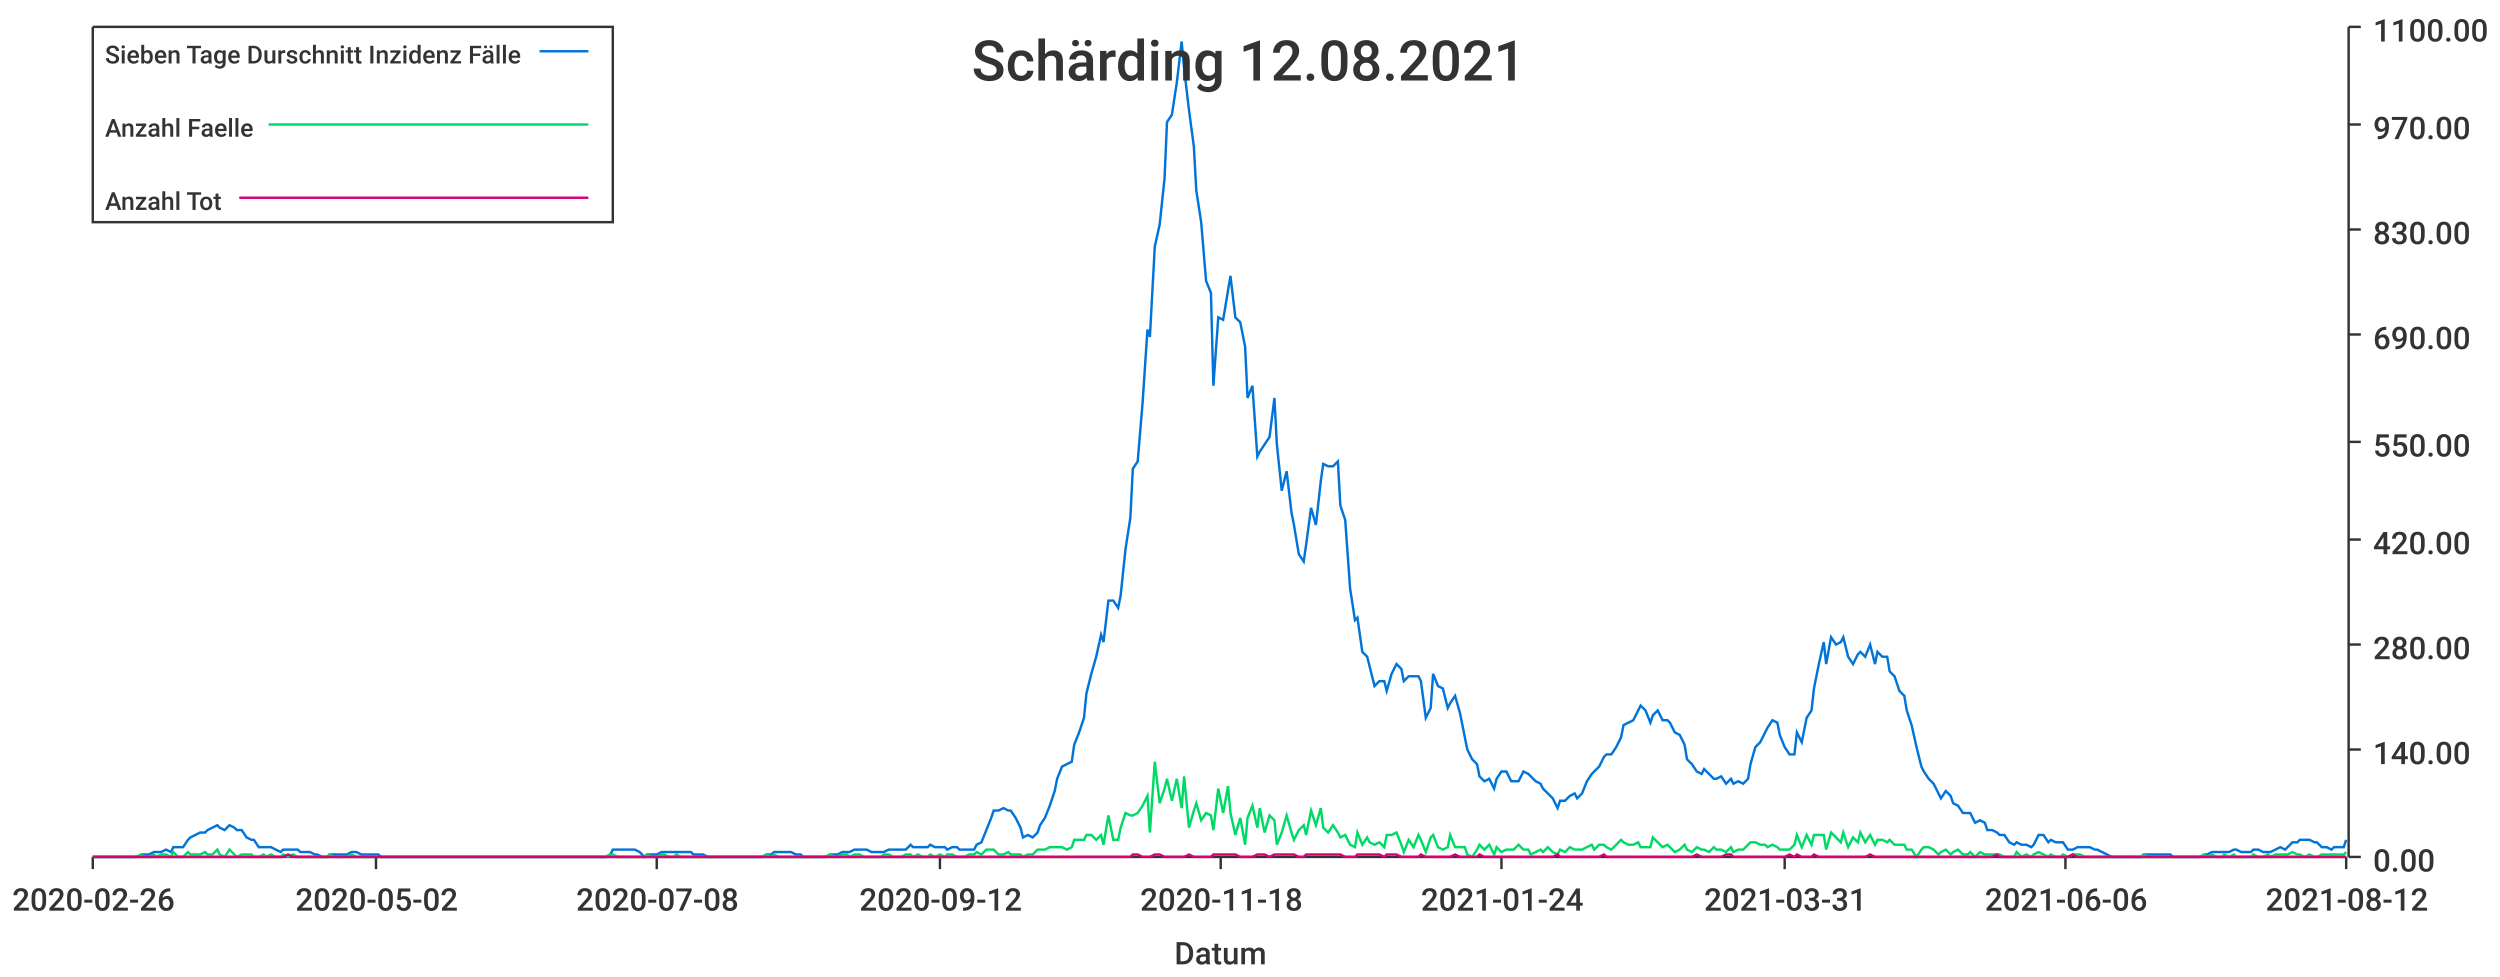
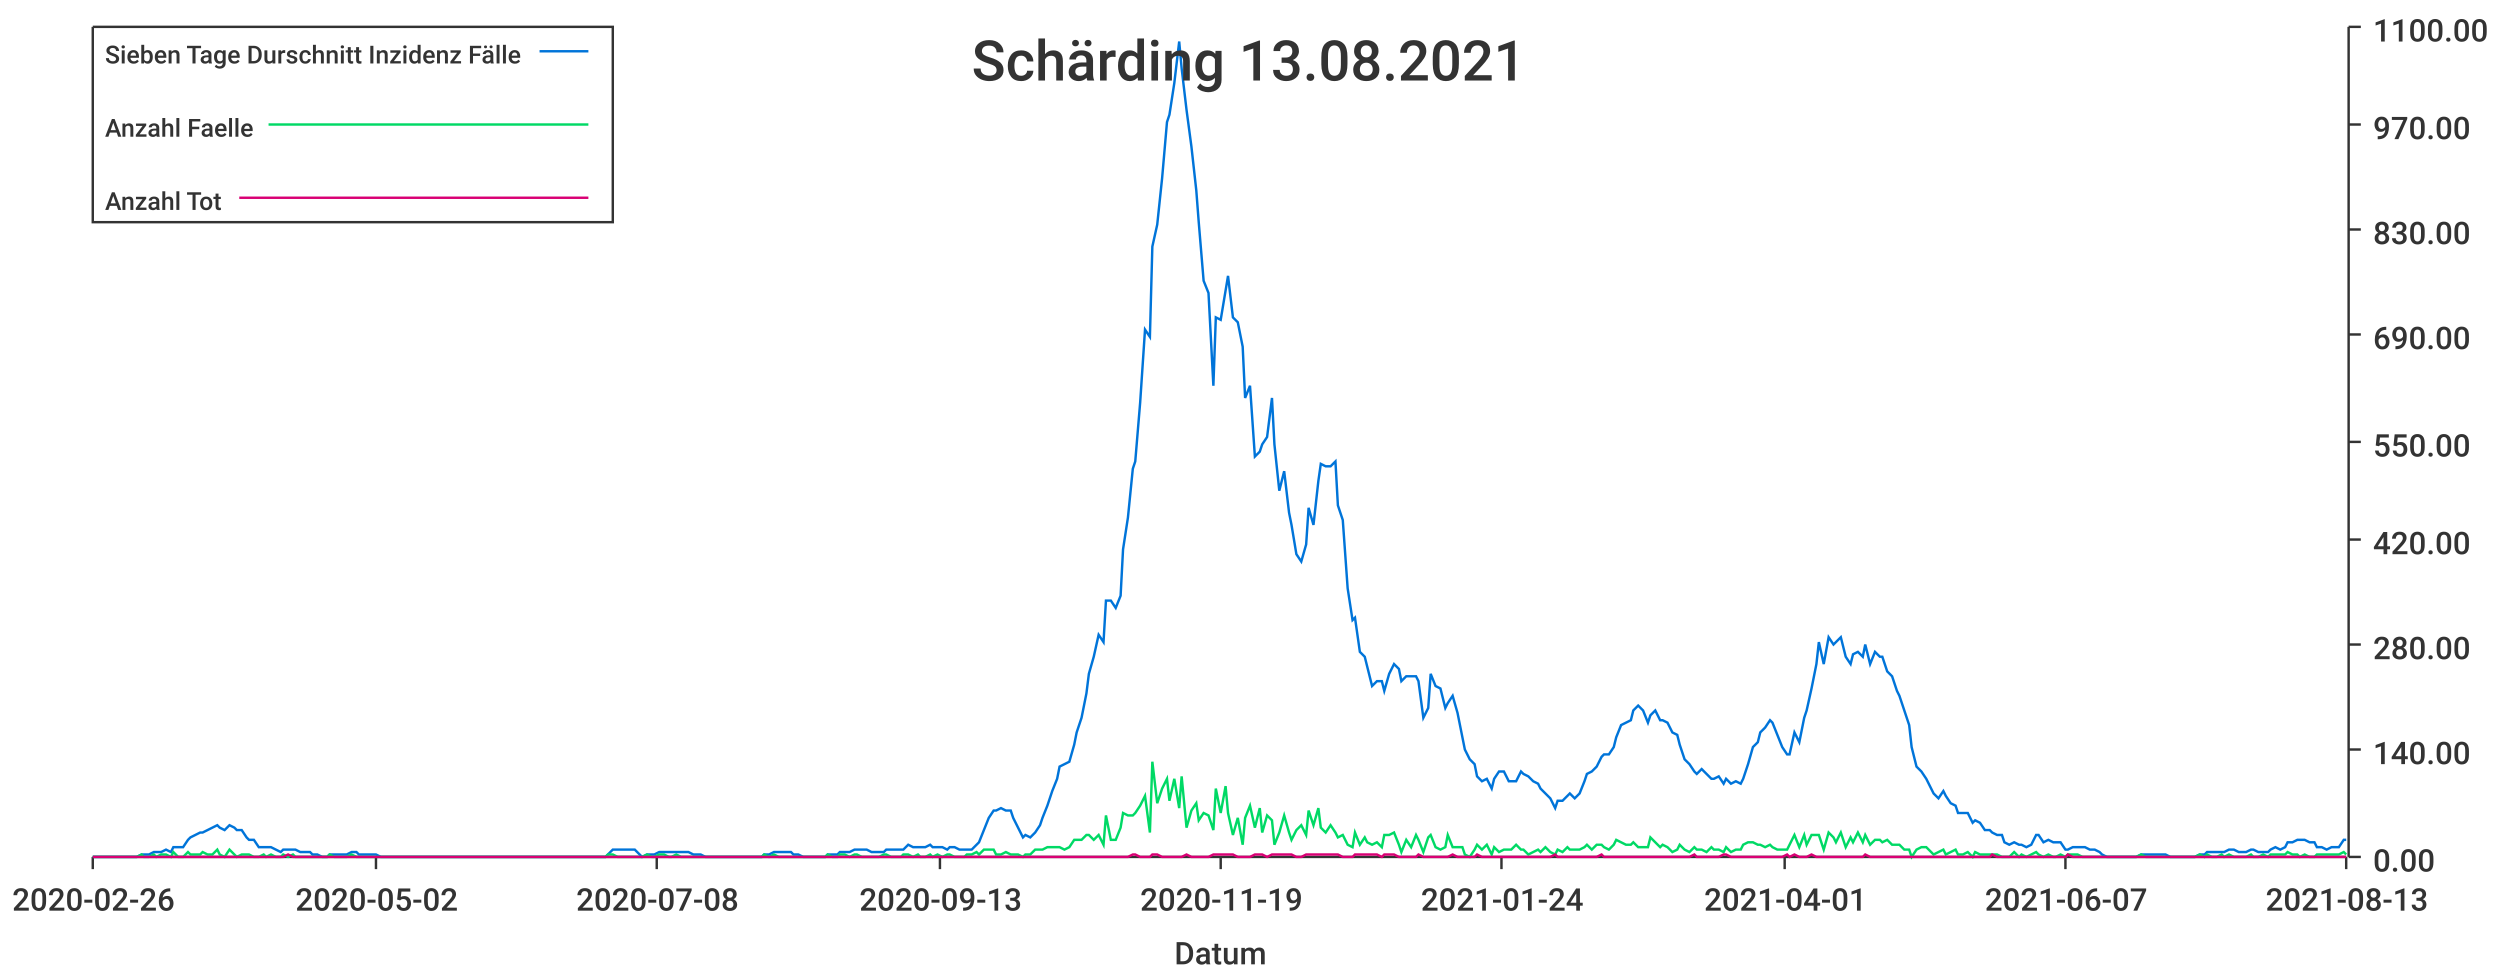
<svg xmlns="http://www.w3.org/2000/svg" width="1024" height="400">\n<path d="M 0 0 L 1024 0 L 1024 400 L 0 400 L 0 0" style="stroke-width:0;stroke:rgba(255,255,255,1.0);fill:rgba(255,255,255,1.0)" />
  <path d="M 38 11 L 961 11 L 961 351 L 38 351 L 38 11" style="stroke-width:0;stroke:rgba(255,255,255,1.0);fill:rgba(255,255,255,1.0)" />
  <path d="M 38 351 L 961 351" style="stroke-width:1;stroke:rgba(51,51,51,1.0);fill:none" />
  <path d="M 38 351 L 38 356" style="stroke-width:1;stroke:rgba(51,51,51,1.0);fill:none" />
  <text x="5" y="373" style="stroke-width:0;stroke:none;fill:rgba(51,51,51,1.0);font-size:12.8px;font-family:'Roboto Medium',sans-serif">2020-02-26</text>
  <path d="M 154 351 L 154 356" style="stroke-width:1;stroke:rgba(51,51,51,1.0);fill:none" />
  <text x="121" y="373" style="stroke-width:0;stroke:none;fill:rgba(51,51,51,1.0);font-size:12.8px;font-family:'Roboto Medium',sans-serif">2020-05-02</text>
  <path d="M 269 351 L 269 356" style="stroke-width:1;stroke:rgba(51,51,51,1.0);fill:none" />
  <text x="236" y="373" style="stroke-width:0;stroke:none;fill:rgba(51,51,51,1.0);font-size:12.8px;font-family:'Roboto Medium',sans-serif">2020-07-08</text>
  <path d="M 385 351 L 385 356" style="stroke-width:1;stroke:rgba(51,51,51,1.0);fill:none" />
-   <text x="352" y="373" style="stroke-width:0;stroke:none;fill:rgba(51,51,51,1.0);font-size:12.8px;font-family:'Roboto Medium',sans-serif">2020-09-12</text>
+   <text x="352" y="373" style="stroke-width:0;stroke:none;fill:rgba(51,51,51,1.0);font-size:12.8px;font-family:'Roboto Medium',sans-serif">2020-09-13</text>
  <path d="M 500 351 L 500 356" style="stroke-width:1;stroke:rgba(51,51,51,1.0);fill:none" />
-   <text x="467" y="373" style="stroke-width:0;stroke:none;fill:rgba(51,51,51,1.0);font-size:12.8px;font-family:'Roboto Medium',sans-serif">2020-11-18</text>
+   <text x="467" y="373" style="stroke-width:0;stroke:none;fill:rgba(51,51,51,1.0);font-size:12.8px;font-family:'Roboto Medium',sans-serif">2020-11-19</text>
  <path d="M 615 351 L 615 356" style="stroke-width:1;stroke:rgba(51,51,51,1.0);fill:none" />
  <text x="582" y="373" style="stroke-width:0;stroke:none;fill:rgba(51,51,51,1.0);font-size:12.8px;font-family:'Roboto Medium',sans-serif">2021-01-24</text>
  <path d="M 731 351 L 731 356" style="stroke-width:1;stroke:rgba(51,51,51,1.0);fill:none" />
-   <text x="698" y="373" style="stroke-width:0;stroke:none;fill:rgba(51,51,51,1.0);font-size:12.8px;font-family:'Roboto Medium',sans-serif">2021-03-31</text>
+   <text x="698" y="373" style="stroke-width:0;stroke:none;fill:rgba(51,51,51,1.0);font-size:12.8px;font-family:'Roboto Medium',sans-serif">2021-04-01</text>
  <path d="M 846 351 L 846 356" style="stroke-width:1;stroke:rgba(51,51,51,1.0);fill:none" />
-   <text x="813" y="373" style="stroke-width:0;stroke:none;fill:rgba(51,51,51,1.0);font-size:12.8px;font-family:'Roboto Medium',sans-serif">2021-06-06</text>
+   <text x="813" y="373" style="stroke-width:0;stroke:none;fill:rgba(51,51,51,1.0);font-size:12.8px;font-family:'Roboto Medium',sans-serif">2021-06-07</text>
  <path d="M 961 351 L 961 356" style="stroke-width:1;stroke:rgba(51,51,51,1.0);fill:none" />
-   <text x="928" y="373" style="stroke-width:0;stroke:none;fill:rgba(51,51,51,1.0);font-size:12.8px;font-family:'Roboto Medium',sans-serif">2021-08-12</text>
+   <text x="928" y="373" style="stroke-width:0;stroke:none;fill:rgba(51,51,51,1.0);font-size:12.8px;font-family:'Roboto Medium',sans-serif">2021-08-13</text>
  <text x="481" y="395" style="stroke-width:0;stroke:none;fill:rgba(51,51,51,1.0);font-size:12.8px;font-family:'Roboto Medium',sans-serif">Datum</text>
  <path d="M 962 351 L 962 11" style="stroke-width:1;stroke:rgba(51,51,51,1.0);fill:none" />
  <path d="M 962 351 L 967 351" style="stroke-width:1;stroke:rgba(51,51,51,1.0);fill:none" />
  <text x="972" y="357" style="stroke-width:0;stroke:none;fill:rgba(51,51,51,1.0);font-size:12.8px;font-family:'Roboto Medium',sans-serif">0.00</text>
  <path d="M 962 307 L 967 307" style="stroke-width:1;stroke:rgba(51,51,51,1.0);fill:none" />
  <text x="972" y="313" style="stroke-width:0;stroke:none;fill:rgba(51,51,51,1.0);font-size:12.8px;font-family:'Roboto Medium',sans-serif">140.00</text>
  <path d="M 962 264 L 967 264" style="stroke-width:1;stroke:rgba(51,51,51,1.0);fill:none" />
  <text x="972" y="270" style="stroke-width:0;stroke:none;fill:rgba(51,51,51,1.0);font-size:12.8px;font-family:'Roboto Medium',sans-serif">280.00</text>
  <path d="M 962 221 L 967 221" style="stroke-width:1;stroke:rgba(51,51,51,1.0);fill:none" />
  <text x="972" y="227" style="stroke-width:0;stroke:none;fill:rgba(51,51,51,1.0);font-size:12.8px;font-family:'Roboto Medium',sans-serif">420.00</text>
  <path d="M 962 181 L 967 181" style="stroke-width:1;stroke:rgba(51,51,51,1.0);fill:none" />
  <text x="972" y="187" style="stroke-width:0;stroke:none;fill:rgba(51,51,51,1.0);font-size:12.8px;font-family:'Roboto Medium',sans-serif">550.00</text>
  <path d="M 962 137 L 967 137" style="stroke-width:1;stroke:rgba(51,51,51,1.0);fill:none" />
  <text x="972" y="143" style="stroke-width:0;stroke:none;fill:rgba(51,51,51,1.0);font-size:12.8px;font-family:'Roboto Medium',sans-serif">690.00</text>
  <path d="M 962 94 L 967 94" style="stroke-width:1;stroke:rgba(51,51,51,1.0);fill:none" />
  <text x="972" y="100" style="stroke-width:0;stroke:none;fill:rgba(51,51,51,1.0);font-size:12.8px;font-family:'Roboto Medium',sans-serif">830.00</text>
  <path d="M 962 51 L 967 51" style="stroke-width:1;stroke:rgba(51,51,51,1.0);fill:none" />
  <text x="972" y="57" style="stroke-width:0;stroke:none;fill:rgba(51,51,51,1.0);font-size:12.8px;font-family:'Roboto Medium',sans-serif">970.00</text>
  <path d="M 962 11 L 967 11" style="stroke-width:1;stroke:rgba(51,51,51,1.0);fill:none" />
  <text x="972" y="17" style="stroke-width:0;stroke:none;fill:rgba(51,51,51,1.0);font-size:12.8px;font-family:'Roboto Medium',sans-serif">1100.00</text>
-   <path d="M 38 351 L 40 351 L 42 351 L 44 351 L 45 351 L 47 351 L 49 351 L 51 351 L 52 351 L 54 351 L 56 351 L 58 350 L 59 350 L 61 350 L 63 349 L 64 349 L 66 349 L 68 348 L 70 349 L 71 347 L 73 347 L 75 347 L 77 344 L 78 343 L 80 342 L 82 341 L 84 341 L 85 340 L 87 339 L 89 338 L 90 339 L 92 340 L 94 338 L 96 339 L 97 340 L 99 340 L 101 343 L 103 344 L 104 344 L 106 347 L 108 347 L 109 347 L 111 347 L 113 348 L 115 349 L 116 348 L 118 348 L 120 348 L 122 348 L 123 349 L 125 349 L 127 349 L 129 350 L 130 350 L 132 351 L 134 351 L 135 350 L 137 350 L 139 350 L 141 350 L 142 350 L 144 349 L 146 349 L 148 350 L 149 350 L 151 350 L 153 350 L 155 350 L 156 351 L 158 351 L 160 351 L 161 351 L 163 351 L 165 351 L 167 351 L 168 351 L 170 351 L 172 351 L 174 351 L 175 351 L 177 351 L 179 351 L 180 351 L 182 351 L 184 351 L 186 351 L 187 351 L 189 351 L 191 351 L 193 351 L 194 351 L 196 351 L 198 351 L 200 351 L 201 351 L 203 351 L 205 351 L 206 351 L 208 351 L 210 351 L 212 351 L 213 351 L 215 351 L 217 351 L 219 351 L 220 351 L 222 351 L 224 351 L 226 351 L 227 351 L 229 351 L 231 351 L 232 351 L 234 351 L 236 351 L 238 351 L 239 351 L 241 351 L 243 351 L 245 351 L 246 351 L 248 351 L 250 350 L 251 348 L 253 348 L 255 348 L 257 348 L 258 348 L 260 348 L 262 349 L 264 351 L 265 350 L 267 350 L 269 350 L 271 349 L 272 349 L 274 349 L 276 349 L 277 349 L 279 349 L 281 349 L 283 349 L 284 350 L 286 350 L 288 350 L 290 351 L 291 351 L 293 351 L 295 351 L 297 351 L 298 351 L 300 351 L 302 351 L 303 351 L 305 351 L 307 351 L 309 351 L 310 351 L 312 351 L 314 350 L 316 350 L 317 349 L 319 349 L 321 349 L 322 349 L 324 349 L 326 350 L 328 350 L 329 351 L 331 351 L 333 351 L 335 351 L 336 351 L 338 351 L 340 350 L 342 350 L 343 350 L 345 349 L 347 349 L 348 349 L 350 348 L 352 348 L 354 348 L 355 348 L 357 349 L 359 349 L 361 349 L 362 349 L 364 348 L 366 348 L 368 348 L 369 348 L 371 348 L 373 346 L 374 347 L 376 347 L 378 347 L 380 347 L 381 346 L 383 347 L 385 347 L 387 347 L 388 348 L 390 347 L 392 347 L 393 348 L 395 348 L 397 348 L 399 348 L 400 346 L 402 345 L 404 340 L 406 335 L 407 332 L 409 332 L 411 331 L 413 332 L 414 332 L 416 335 L 418 339 L 419 343 L 421 342 L 423 343 L 425 341 L 426 338 L 428 335 L 430 330 L 432 324 L 433 319 L 435 314 L 437 313 L 439 312 L 440 305 L 442 300 L 444 294 L 445 284 L 447 276 L 449 269 L 451 260 L 452 263 L 454 246 L 456 246 L 458 249 L 459 244 L 461 225 L 463 212 L 464 192 L 466 189 L 468 165 L 470 135 L 471 138 L 473 101 L 475 92 L 477 73 L 478 50 L 480 47 L 482 34 L 484 17 L 485 28 L 487 45 L 489 60 L 490 78 L 492 91 L 494 115 L 496 120 L 497 158 L 499 130 L 501 131 L 503 119 L 504 113 L 506 130 L 508 132 L 510 142 L 511 163 L 513 158 L 515 187 L 516 185 L 518 182 L 520 179 L 522 163 L 523 182 L 525 201 L 527 193 L 529 210 L 530 215 L 532 227 L 534 230 L 535 223 L 537 208 L 539 215 L 541 197 L 542 190 L 544 191 L 546 191 L 548 189 L 549 207 L 551 213 L 553 241 L 555 254 L 556 253 L 558 267 L 560 269 L 561 273 L 563 281 L 565 279 L 567 279 L 568 283 L 570 276 L 572 272 L 574 274 L 575 279 L 577 277 L 579 277 L 581 277 L 582 279 L 584 294 L 586 290 L 587 276 L 589 281 L 591 282 L 593 290 L 594 288 L 596 285 L 598 292 L 600 302 L 601 307 L 603 311 L 605 313 L 606 318 L 608 320 L 610 319 L 612 323 L 613 319 L 615 316 L 617 316 L 619 320 L 620 320 L 622 320 L 624 316 L 626 317 L 627 318 L 629 320 L 631 321 L 632 323 L 634 325 L 636 327 L 638 331 L 639 328 L 641 328 L 643 326 L 645 325 L 646 327 L 648 325 L 650 320 L 652 317 L 653 316 L 655 314 L 657 310 L 658 309 L 660 309 L 662 306 L 664 302 L 665 297 L 667 296 L 669 295 L 671 291 L 672 289 L 674 291 L 676 296 L 677 293 L 679 291 L 681 295 L 683 295 L 684 296 L 686 300 L 688 301 L 690 305 L 691 311 L 693 313 L 695 316 L 697 317 L 698 315 L 700 317 L 702 319 L 703 319 L 705 318 L 707 321 L 709 319 L 710 321 L 712 320 L 714 321 L 716 319 L 717 313 L 719 306 L 721 304 L 723 300 L 724 298 L 726 295 L 728 296 L 729 301 L 731 306 L 733 309 L 735 309 L 736 300 L 738 304 L 740 294 L 742 291 L 743 282 L 745 272 L 747 263 L 748 272 L 750 261 L 752 264 L 754 263 L 755 261 L 757 269 L 759 272 L 761 268 L 762 267 L 764 269 L 766 264 L 768 272 L 769 267 L 771 269 L 773 269 L 774 275 L 776 277 L 778 283 L 780 285 L 781 291 L 783 297 L 785 306 L 787 314 L 788 316 L 790 319 L 792 321 L 794 325 L 795 327 L 797 324 L 799 326 L 800 329 L 802 330 L 804 333 L 806 333 L 807 333 L 809 337 L 811 336 L 813 337 L 814 340 L 816 340 L 818 341 L 819 342 L 821 342 L 823 345 L 825 346 L 826 345 L 828 346 L 830 346 L 832 347 L 833 346 L 835 342 L 837 342 L 839 345 L 840 344 L 842 345 L 844 345 L 845 345 L 847 348 L 849 348 L 851 347 L 852 347 L 854 347 L 856 347 L 858 348 L 859 348 L 861 349 L 863 350 L 865 351 L 866 351 L 868 351 L 870 351 L 871 351 L 873 351 L 875 351 L 877 351 L 878 350 L 880 350 L 882 350 L 884 350 L 885 350 L 887 350 L 889 350 L 890 351 L 892 351 L 894 351 L 896 351 L 897 351 L 899 351 L 901 351 L 903 350 L 904 350 L 906 349 L 908 349 L 910 349 L 911 349 L 913 349 L 915 348 L 916 348 L 918 349 L 920 349 L 922 349 L 923 348 L 925 348 L 927 349 L 929 349 L 930 349 L 932 348 L 934 347 L 936 348 L 937 347 L 939 345 L 941 345 L 942 344 L 944 344 L 946 344 L 948 345 L 949 345 L 951 347 L 953 347 L 955 348 L 956 347 L 958 347 L 960 347 L 961 344" style="stroke-width:1;stroke:rgba(0,116,217,1.0);fill:none" />
-   <path d="M 38 351 L 40 351 L 42 351 L 44 351 L 45 351 L 47 351 L 49 351 L 51 351 L 52 351 L 54 351 L 56 351 L 58 350 L 59 351 L 61 351 L 63 350 L 64 351 L 66 350 L 68 350 L 70 351 L 71 349 L 73 351 L 75 351 L 77 349 L 78 350 L 80 350 L 82 350 L 84 349 L 85 350 L 87 350 L 89 348 L 90 350 L 92 351 L 94 348 L 96 350 L 97 351 L 99 350 L 101 350 L 103 350 L 104 351 L 106 351 L 108 350 L 109 351 L 111 350 L 113 351 L 115 351 L 116 350 L 118 351 L 120 350 L 122 351 L 123 351 L 125 351 L 127 351 L 129 351 L 130 351 L 132 351 L 134 351 L 135 350 L 137 351 L 139 351 L 141 351 L 142 351 L 144 350 L 146 351 L 148 351 L 149 351 L 151 351 L 153 351 L 155 351 L 156 351 L 158 351 L 160 351 L 161 351 L 163 351 L 165 351 L 167 351 L 168 351 L 170 351 L 172 351 L 174 351 L 175 351 L 177 351 L 179 351 L 180 351 L 182 351 L 184 351 L 186 351 L 187 351 L 189 351 L 191 351 L 193 351 L 194 351 L 196 351 L 198 351 L 200 351 L 201 351 L 203 351 L 205 351 L 206 351 L 208 351 L 210 351 L 212 351 L 213 351 L 215 351 L 217 351 L 219 351 L 220 351 L 222 351 L 224 351 L 226 351 L 227 351 L 229 351 L 231 351 L 232 351 L 234 351 L 236 351 L 238 351 L 239 351 L 241 351 L 243 351 L 245 351 L 246 351 L 248 351 L 250 350 L 251 350 L 253 351 L 255 351 L 257 351 L 258 351 L 260 351 L 262 351 L 264 351 L 265 350 L 267 351 L 269 351 L 271 350 L 272 350 L 274 351 L 276 351 L 277 350 L 279 351 L 281 351 L 283 351 L 284 351 L 286 351 L 288 351 L 290 351 L 291 351 L 293 351 L 295 351 L 297 351 L 298 351 L 300 351 L 302 351 L 303 351 L 305 351 L 307 351 L 309 351 L 310 351 L 312 351 L 314 350 L 316 351 L 317 350 L 319 351 L 321 351 L 322 351 L 324 351 L 326 351 L 328 351 L 329 351 L 331 351 L 333 351 L 335 351 L 336 351 L 338 351 L 340 350 L 342 351 L 343 351 L 345 350 L 347 350 L 348 351 L 350 350 L 352 350 L 354 351 L 355 351 L 357 351 L 359 351 L 361 351 L 362 350 L 364 350 L 366 351 L 368 351 L 369 351 L 371 350 L 373 350 L 374 351 L 376 350 L 378 351 L 380 351 L 381 350 L 383 351 L 385 350 L 387 351 L 388 350 L 390 350 L 392 351 L 393 351 L 395 351 L 397 350 L 399 350 L 400 349 L 402 350 L 404 348 L 406 348 L 407 348 L 409 350 L 411 350 L 413 349 L 414 350 L 416 350 L 418 350 L 419 351 L 421 350 L 423 350 L 425 348 L 426 348 L 428 348 L 430 347 L 432 347 L 433 347 L 435 347 L 437 348 L 439 347 L 440 344 L 442 344 L 444 344 L 445 342 L 447 342 L 449 344 L 451 342 L 452 346 L 454 334 L 456 344 L 458 344 L 459 339 L 461 333 L 463 334 L 464 334 L 466 333 L 468 330 L 470 326 L 471 341 L 473 312 L 475 329 L 477 323 L 478 319 L 480 328 L 482 319 L 484 331 L 485 318 L 487 339 L 489 332 L 490 329 L 492 336 L 494 333 L 496 334 L 497 340 L 499 323 L 501 333 L 503 322 L 504 333 L 506 342 L 508 335 L 510 346 L 511 335 L 513 330 L 515 339 L 516 331 L 518 341 L 520 334 L 522 336 L 523 346 L 525 341 L 527 334 L 529 341 L 530 344 L 532 340 L 534 338 L 535 342 L 537 332 L 539 338 L 541 331 L 542 339 L 544 341 L 546 338 L 548 341 L 549 343 L 551 342 L 553 346 L 555 347 L 556 341 L 558 346 L 560 343 L 561 345 L 563 346 L 565 345 L 567 347 L 568 342 L 570 342 L 572 341 L 574 346 L 575 349 L 577 344 L 579 347 L 581 342 L 582 344 L 584 349 L 586 343 L 587 342 L 589 347 L 591 348 L 593 347 L 594 342 L 596 347 L 598 347 L 600 347 L 601 350 L 603 351 L 605 348 L 606 346 L 608 348 L 610 346 L 612 350 L 613 347 L 615 349 L 617 348 L 619 348 L 620 348 L 622 346 L 624 348 L 626 348 L 627 350 L 629 349 L 631 348 L 632 349 L 634 347 L 636 349 L 638 350 L 639 348 L 641 349 L 643 347 L 645 348 L 646 348 L 648 348 L 650 347 L 652 346 L 653 348 L 655 346 L 657 346 L 658 347 L 660 348 L 662 346 L 664 344 L 665 345 L 667 346 L 669 346 L 671 345 L 672 347 L 674 347 L 676 347 L 677 343 L 679 345 L 681 347 L 683 346 L 684 347 L 686 349 L 688 348 L 690 346 L 691 348 L 693 349 L 695 347 L 697 348 L 698 348 L 700 349 L 702 347 L 703 348 L 705 348 L 707 349 L 709 347 L 710 349 L 712 348 L 714 348 L 716 346 L 717 345 L 719 345 L 721 346 L 723 346 L 724 347 L 726 346 L 728 347 L 729 348 L 731 348 L 733 348 L 735 346 L 736 342 L 738 347 L 740 342 L 742 346 L 743 342 L 745 342 L 747 342 L 748 348 L 750 341 L 752 343 L 754 345 L 755 341 L 757 347 L 759 343 L 761 345 L 762 341 L 764 345 L 766 342 L 768 346 L 769 344 L 771 344 L 773 345 L 774 344 L 776 346 L 778 346 L 780 346 L 781 348 L 783 348 L 785 351 L 787 348 L 788 347 L 790 347 L 792 348 L 794 350 L 795 349 L 797 348 L 799 350 L 800 349 L 802 348 L 804 350 L 806 350 L 807 349 L 809 351 L 811 349 L 813 350 L 814 350 L 816 350 L 818 350 L 819 350 L 821 351 L 823 351 L 825 351 L 826 349 L 828 351 L 830 350 L 832 351 L 833 350 L 835 349 L 837 350 L 839 351 L 840 350 L 842 351 L 844 351 L 845 350 L 847 351 L 849 350 L 851 350 L 852 350 L 854 351 L 856 351 L 858 351 L 859 351 L 861 351 L 863 351 L 865 351 L 866 351 L 868 351 L 870 351 L 871 351 L 873 351 L 875 351 L 877 351 L 878 350 L 880 351 L 882 351 L 884 351 L 885 351 L 887 351 L 889 351 L 890 351 L 892 351 L 894 351 L 896 351 L 897 351 L 899 351 L 901 351 L 903 350 L 904 351 L 906 350 L 908 351 L 910 351 L 911 350 L 913 351 L 915 350 L 916 351 L 918 351 L 920 351 L 922 351 L 923 350 L 925 351 L 927 351 L 929 350 L 930 351 L 932 350 L 934 350 L 936 350 L 937 350 L 939 349 L 941 350 L 942 350 L 944 351 L 946 350 L 948 351 L 949 351 L 951 350 L 953 350 L 955 350 L 956 350 L 958 350 L 960 350 L 961 349" style="stroke-width:1;stroke:rgba(0,217,101,1.0);fill:none" />
-   <path d="M 38 351 L 40 351 L 42 351 L 44 351 L 45 351 L 47 351 L 49 351 L 51 351 L 52 351 L 54 351 L 56 351 L 58 351 L 59 351 L 61 351 L 63 351 L 64 351 L 66 351 L 68 351 L 70 351 L 71 351 L 73 351 L 75 351 L 77 351 L 78 351 L 80 351 L 82 351 L 84 351 L 85 351 L 87 351 L 89 351 L 90 351 L 92 351 L 94 351 L 96 351 L 97 351 L 99 351 L 101 351 L 103 351 L 104 351 L 106 351 L 108 351 L 109 351 L 111 351 L 113 351 L 115 351 L 116 351 L 118 350 L 120 351 L 122 351 L 123 351 L 125 351 L 127 351 L 129 351 L 130 351 L 132 351 L 134 351 L 135 351 L 137 351 L 139 351 L 141 351 L 142 351 L 144 351 L 146 351 L 148 351 L 149 351 L 151 351 L 153 351 L 155 351 L 156 351 L 158 351 L 160 351 L 161 351 L 163 351 L 165 351 L 167 351 L 168 351 L 170 351 L 172 351 L 174 351 L 175 351 L 177 351 L 179 351 L 180 351 L 182 351 L 184 351 L 186 351 L 187 351 L 189 351 L 191 351 L 193 351 L 194 351 L 196 351 L 198 351 L 200 351 L 201 351 L 203 351 L 205 351 L 206 351 L 208 351 L 210 351 L 212 351 L 213 351 L 215 351 L 217 351 L 219 351 L 220 351 L 222 351 L 224 351 L 226 351 L 227 351 L 229 351 L 231 351 L 232 351 L 234 351 L 236 351 L 238 351 L 239 351 L 241 351 L 243 351 L 245 351 L 246 351 L 248 351 L 250 351 L 251 351 L 253 351 L 255 351 L 257 351 L 258 351 L 260 351 L 262 351 L 264 351 L 265 351 L 267 351 L 269 351 L 271 351 L 272 351 L 274 351 L 276 351 L 277 351 L 279 351 L 281 351 L 283 351 L 284 351 L 286 351 L 288 351 L 290 351 L 291 351 L 293 351 L 295 351 L 297 351 L 298 351 L 300 351 L 302 351 L 303 351 L 305 351 L 307 351 L 309 351 L 310 351 L 312 351 L 314 351 L 316 351 L 317 351 L 319 351 L 321 351 L 322 351 L 324 351 L 326 351 L 328 351 L 329 351 L 331 351 L 333 351 L 335 351 L 336 351 L 338 351 L 340 351 L 342 351 L 343 351 L 345 351 L 347 351 L 348 351 L 350 351 L 352 351 L 354 351 L 355 351 L 357 351 L 359 351 L 361 351 L 362 351 L 364 351 L 366 351 L 368 351 L 369 351 L 371 351 L 373 351 L 374 351 L 376 351 L 378 351 L 380 351 L 381 351 L 383 351 L 385 351 L 387 351 L 388 351 L 390 351 L 392 351 L 393 351 L 395 351 L 397 351 L 399 351 L 400 351 L 402 351 L 404 351 L 406 351 L 407 351 L 409 351 L 411 351 L 413 351 L 414 351 L 416 351 L 418 351 L 419 351 L 421 351 L 423 351 L 425 351 L 426 351 L 428 351 L 430 351 L 432 351 L 433 351 L 435 351 L 437 351 L 439 351 L 440 351 L 442 351 L 444 351 L 445 351 L 447 351 L 449 351 L 451 351 L 452 351 L 454 351 L 456 351 L 458 351 L 459 351 L 461 351 L 463 351 L 464 350 L 466 350 L 468 351 L 470 351 L 471 351 L 473 350 L 475 350 L 477 351 L 478 351 L 480 351 L 482 351 L 484 351 L 485 351 L 487 350 L 489 351 L 490 351 L 492 351 L 494 351 L 496 351 L 497 350 L 499 350 L 501 350 L 503 350 L 504 350 L 506 350 L 508 351 L 510 351 L 511 351 L 513 351 L 515 350 L 516 350 L 518 350 L 520 351 L 522 350 L 523 350 L 525 350 L 527 350 L 529 350 L 530 350 L 532 351 L 534 351 L 535 350 L 537 350 L 539 350 L 541 350 L 542 350 L 544 350 L 546 350 L 548 350 L 549 350 L 551 351 L 553 351 L 555 351 L 556 350 L 558 350 L 560 350 L 561 350 L 563 350 L 565 350 L 567 351 L 568 350 L 570 350 L 572 350 L 574 351 L 575 351 L 577 351 L 579 351 L 581 351 L 582 350 L 584 351 L 586 351 L 587 351 L 589 351 L 591 351 L 593 351 L 594 351 L 596 350 L 598 351 L 600 351 L 601 351 L 603 351 L 605 351 L 606 350 L 608 351 L 610 351 L 612 351 L 613 351 L 615 351 L 617 351 L 619 351 L 620 351 L 622 351 L 624 351 L 626 351 L 627 351 L 629 351 L 631 351 L 632 351 L 634 351 L 636 351 L 638 350 L 639 351 L 641 351 L 643 351 L 645 351 L 646 351 L 648 351 L 650 351 L 652 351 L 653 351 L 655 351 L 657 350 L 658 351 L 660 351 L 662 351 L 664 351 L 665 351 L 667 351 L 669 351 L 671 351 L 672 351 L 674 351 L 676 351 L 677 351 L 679 351 L 681 351 L 683 351 L 684 351 L 686 351 L 688 351 L 690 351 L 691 351 L 693 351 L 695 350 L 697 351 L 698 351 L 700 351 L 702 351 L 703 351 L 705 351 L 707 350 L 709 350 L 710 351 L 712 351 L 714 351 L 716 351 L 717 351 L 719 351 L 721 351 L 723 351 L 724 351 L 726 351 L 728 351 L 729 351 L 731 351 L 733 350 L 735 351 L 736 350 L 738 351 L 740 351 L 742 351 L 743 350 L 745 351 L 747 351 L 748 351 L 750 351 L 752 351 L 754 351 L 755 351 L 757 351 L 759 351 L 761 351 L 762 351 L 764 351 L 766 350 L 768 351 L 769 351 L 771 351 L 773 351 L 774 351 L 776 351 L 778 351 L 780 351 L 781 351 L 783 351 L 785 351 L 787 351 L 788 351 L 790 351 L 792 351 L 794 351 L 795 351 L 797 351 L 799 351 L 800 351 L 802 351 L 804 351 L 806 351 L 807 351 L 809 351 L 811 351 L 813 351 L 814 351 L 816 351 L 818 350 L 819 351 L 821 351 L 823 351 L 825 351 L 826 351 L 828 351 L 830 351 L 832 351 L 833 351 L 835 351 L 837 351 L 839 351 L 840 351 L 842 351 L 844 351 L 845 351 L 847 351 L 849 350 L 851 351 L 852 351 L 854 351 L 856 351 L 858 351 L 859 351 L 861 351 L 863 351 L 865 351 L 866 351 L 868 351 L 870 351 L 871 351 L 873 351 L 875 351 L 877 351 L 878 351 L 880 351 L 882 351 L 884 351 L 885 351 L 887 351 L 889 351 L 890 351 L 892 351 L 894 351 L 896 351 L 897 351 L 899 351 L 901 351 L 903 351 L 904 351 L 906 351 L 908 351 L 910 351 L 911 351 L 913 351 L 915 351 L 916 351 L 918 351 L 920 351 L 922 351 L 923 351 L 925 351 L 927 351 L 929 351 L 930 351 L 932 351 L 934 351 L 936 351 L 937 351 L 939 351 L 941 351 L 942 351 L 944 351 L 946 351 L 948 351 L 949 351 L 951 351 L 953 351 L 955 351 L 956 351 L 958 351 L 960 351 L 961 351" style="stroke-width:1;stroke:rgba(217,0,116,1.0);fill:none" />
-   <text x="398" y="33" style="stroke-width:0;stroke:none;fill:rgba(51,51,51,1.0);font-size:23.0px;font-family:'Roboto Medium',sans-serif">Schärding 12.08.2021</text>
+   <path d="M 38 351 L 40 351 L 42 351 L 44 351 L 45 351 L 47 351 L 49 351 L 51 351 L 52 351 L 54 351 L 56 351 L 58 350 L 59 350 L 61 350 L 63 349 L 64 349 L 66 349 L 68 348 L 70 349 L 71 347 L 73 347 L 75 347 L 77 344 L 78 343 L 80 342 L 82 341 L 83 341 L 85 340 L 87 339 L 89 338 L 90 339 L 92 340 L 94 338 L 96 339 L 97 340 L 99 340 L 101 343 L 102 344 L 104 344 L 106 347 L 108 347 L 109 347 L 111 347 L 113 348 L 115 349 L 116 348 L 118 348 L 120 348 L 121 348 L 123 349 L 125 349 L 127 349 L 128 350 L 130 350 L 132 351 L 134 351 L 135 350 L 137 350 L 139 350 L 140 350 L 142 350 L 144 349 L 146 349 L 147 350 L 149 350 L 151 350 L 153 350 L 154 350 L 156 351 L 158 351 L 159 351 L 161 351 L 163 351 L 165 351 L 166 351 L 168 351 L 170 351 L 172 351 L 173 351 L 175 351 L 177 351 L 179 351 L 180 351 L 182 351 L 184 351 L 185 351 L 187 351 L 189 351 L 191 351 L 192 351 L 194 351 L 196 351 L 198 351 L 199 351 L 201 351 L 203 351 L 204 351 L 206 351 L 208 351 L 210 351 L 211 351 L 213 351 L 215 351 L 217 351 L 218 351 L 220 351 L 222 351 L 223 351 L 225 351 L 227 351 L 229 351 L 230 351 L 232 351 L 234 351 L 236 351 L 237 351 L 239 351 L 241 351 L 242 351 L 244 351 L 246 351 L 248 351 L 249 350 L 251 348 L 253 348 L 255 348 L 256 348 L 258 348 L 260 348 L 261 349 L 263 351 L 265 350 L 267 350 L 268 350 L 270 349 L 272 349 L 274 349 L 275 349 L 277 349 L 279 349 L 280 349 L 282 349 L 284 350 L 286 350 L 287 350 L 289 351 L 291 351 L 293 351 L 294 351 L 296 351 L 298 351 L 299 351 L 301 351 L 303 351 L 305 351 L 306 351 L 308 351 L 310 351 L 312 351 L 313 350 L 315 350 L 317 349 L 319 349 L 320 349 L 322 349 L 324 349 L 325 350 L 327 350 L 329 351 L 331 351 L 332 351 L 334 351 L 336 351 L 338 351 L 339 350 L 341 350 L 343 350 L 344 349 L 346 349 L 348 349 L 350 348 L 351 348 L 353 348 L 355 348 L 357 349 L 358 349 L 360 349 L 362 349 L 363 348 L 365 348 L 367 348 L 369 348 L 370 348 L 372 346 L 374 347 L 376 347 L 377 347 L 379 347 L 381 346 L 382 347 L 384 347 L 386 347 L 388 348 L 389 347 L 391 347 L 393 348 L 395 348 L 396 348 L 398 348 L 400 346 L 401 345 L 403 340 L 405 335 L 407 332 L 408 332 L 410 331 L 412 332 L 414 332 L 415 335 L 417 339 L 419 343 L 420 342 L 422 343 L 424 341 L 426 338 L 427 335 L 429 330 L 431 324 L 433 319 L 434 314 L 436 313 L 438 312 L 440 305 L 441 300 L 443 294 L 445 284 L 446 276 L 448 269 L 450 260 L 452 263 L 453 246 L 455 246 L 457 249 L 459 244 L 460 225 L 462 212 L 464 192 L 465 189 L 467 165 L 469 135 L 471 138 L 472 101 L 474 92 L 476 73 L 478 50 L 479 47 L 481 34 L 483 17 L 484 28 L 486 45 L 488 60 L 490 78 L 491 91 L 493 115 L 495 120 L 497 158 L 498 130 L 500 131 L 502 119 L 503 113 L 505 130 L 507 132 L 509 142 L 510 163 L 512 158 L 514 187 L 516 185 L 517 182 L 519 179 L 521 163 L 522 182 L 524 201 L 526 193 L 528 210 L 529 215 L 531 227 L 533 230 L 535 223 L 536 208 L 538 215 L 540 197 L 541 190 L 543 191 L 545 191 L 547 189 L 548 207 L 550 213 L 552 241 L 554 254 L 555 253 L 557 267 L 559 269 L 560 273 L 562 281 L 564 279 L 566 279 L 567 283 L 569 276 L 571 272 L 573 274 L 574 279 L 576 277 L 578 277 L 580 277 L 581 279 L 583 294 L 585 290 L 586 276 L 588 281 L 590 282 L 592 290 L 593 288 L 595 285 L 597 292 L 599 302 L 600 307 L 602 311 L 604 313 L 605 318 L 607 320 L 609 319 L 611 323 L 612 319 L 614 316 L 616 316 L 618 320 L 619 320 L 621 320 L 623 316 L 624 317 L 626 318 L 628 320 L 630 321 L 631 323 L 633 325 L 635 327 L 637 331 L 638 328 L 640 328 L 642 326 L 643 325 L 645 327 L 647 325 L 649 320 L 650 317 L 652 316 L 654 314 L 656 310 L 657 309 L 659 309 L 661 306 L 662 302 L 664 297 L 666 296 L 668 295 L 669 291 L 671 289 L 673 291 L 675 296 L 676 293 L 678 291 L 680 295 L 681 295 L 683 296 L 685 300 L 687 301 L 688 305 L 690 311 L 692 313 L 694 316 L 695 317 L 697 315 L 699 317 L 701 319 L 702 319 L 704 318 L 706 321 L 707 319 L 709 321 L 711 320 L 713 321 L 714 319 L 716 313 L 718 306 L 720 304 L 721 300 L 723 298 L 725 295 L 726 296 L 728 301 L 730 306 L 732 309 L 733 309 L 735 300 L 737 304 L 739 294 L 740 291 L 742 282 L 744 272 L 745 263 L 747 272 L 749 261 L 751 264 L 752 263 L 754 261 L 756 269 L 758 272 L 759 268 L 761 267 L 763 269 L 764 264 L 766 272 L 768 267 L 770 269 L 771 269 L 773 275 L 775 277 L 777 283 L 778 285 L 780 291 L 782 297 L 783 306 L 785 314 L 787 316 L 789 319 L 790 321 L 792 325 L 794 327 L 796 324 L 797 326 L 799 329 L 801 330 L 802 333 L 804 333 L 806 333 L 808 337 L 809 336 L 811 337 L 813 340 L 815 340 L 816 341 L 818 342 L 820 342 L 821 345 L 823 346 L 825 345 L 827 346 L 828 346 L 830 347 L 832 346 L 834 342 L 835 342 L 837 345 L 839 344 L 841 345 L 842 345 L 844 345 L 846 348 L 847 348 L 849 347 L 851 347 L 853 347 L 854 347 L 856 348 L 858 348 L 860 349 L 861 350 L 863 351 L 865 351 L 866 351 L 868 351 L 870 351 L 872 351 L 873 351 L 875 351 L 877 350 L 879 350 L 880 350 L 882 350 L 884 350 L 885 350 L 887 350 L 889 351 L 891 351 L 892 351 L 894 351 L 896 351 L 898 351 L 899 351 L 901 350 L 903 350 L 904 349 L 906 349 L 908 349 L 910 349 L 911 349 L 913 348 L 915 348 L 917 349 L 918 349 L 920 349 L 922 348 L 923 348 L 925 349 L 927 349 L 929 349 L 930 348 L 932 347 L 934 348 L 936 347 L 937 345 L 939 345 L 941 344 L 942 344 L 944 344 L 946 345 L 948 345 L 949 347 L 951 347 L 953 348 L 955 347 L 956 347 L 958 347 L 960 344 L 961 344" style="stroke-width:1;stroke:rgba(0,116,217,1.0);fill:none" />
+   <path d="M 38 351 L 40 351 L 42 351 L 44 351 L 45 351 L 47 351 L 49 351 L 51 351 L 52 351 L 54 351 L 56 351 L 58 350 L 59 351 L 61 351 L 63 350 L 64 351 L 66 350 L 68 350 L 70 351 L 71 349 L 73 351 L 75 351 L 77 349 L 78 350 L 80 350 L 82 350 L 83 349 L 85 350 L 87 350 L 89 348 L 90 350 L 92 351 L 94 348 L 96 350 L 97 351 L 99 350 L 101 350 L 102 350 L 104 351 L 106 351 L 108 350 L 109 351 L 111 350 L 113 351 L 115 351 L 116 350 L 118 351 L 120 350 L 121 351 L 123 351 L 125 351 L 127 351 L 128 351 L 130 351 L 132 351 L 134 351 L 135 350 L 137 351 L 139 351 L 140 351 L 142 351 L 144 350 L 146 351 L 147 351 L 149 351 L 151 351 L 153 351 L 154 351 L 156 351 L 158 351 L 159 351 L 161 351 L 163 351 L 165 351 L 166 351 L 168 351 L 170 351 L 172 351 L 173 351 L 175 351 L 177 351 L 179 351 L 180 351 L 182 351 L 184 351 L 185 351 L 187 351 L 189 351 L 191 351 L 192 351 L 194 351 L 196 351 L 198 351 L 199 351 L 201 351 L 203 351 L 204 351 L 206 351 L 208 351 L 210 351 L 211 351 L 213 351 L 215 351 L 217 351 L 218 351 L 220 351 L 222 351 L 223 351 L 225 351 L 227 351 L 229 351 L 230 351 L 232 351 L 234 351 L 236 351 L 237 351 L 239 351 L 241 351 L 242 351 L 244 351 L 246 351 L 248 351 L 249 350 L 251 350 L 253 351 L 255 351 L 256 351 L 258 351 L 260 351 L 261 351 L 263 351 L 265 350 L 267 351 L 268 351 L 270 350 L 272 350 L 274 351 L 275 351 L 277 350 L 279 351 L 280 351 L 282 351 L 284 351 L 286 351 L 287 351 L 289 351 L 291 351 L 293 351 L 294 351 L 296 351 L 298 351 L 299 351 L 301 351 L 303 351 L 305 351 L 306 351 L 308 351 L 310 351 L 312 351 L 313 350 L 315 351 L 317 350 L 319 351 L 320 351 L 322 351 L 324 351 L 325 351 L 327 351 L 329 351 L 331 351 L 332 351 L 334 351 L 336 351 L 338 351 L 339 350 L 341 351 L 343 351 L 344 350 L 346 350 L 348 351 L 350 350 L 351 350 L 353 351 L 355 351 L 357 351 L 358 351 L 360 351 L 362 350 L 363 350 L 365 351 L 367 351 L 369 351 L 370 350 L 372 350 L 374 351 L 376 350 L 377 351 L 379 351 L 381 350 L 382 351 L 384 350 L 386 351 L 388 350 L 389 350 L 391 351 L 393 351 L 395 351 L 396 350 L 398 350 L 400 349 L 401 350 L 403 348 L 405 348 L 407 348 L 408 350 L 410 350 L 412 349 L 414 350 L 415 350 L 417 350 L 419 351 L 420 350 L 422 350 L 424 348 L 426 348 L 427 348 L 429 347 L 431 347 L 433 347 L 434 347 L 436 348 L 438 347 L 440 344 L 441 344 L 443 344 L 445 342 L 446 342 L 448 344 L 450 342 L 452 346 L 453 334 L 455 344 L 457 344 L 459 339 L 460 333 L 462 334 L 464 334 L 465 333 L 467 330 L 469 326 L 471 341 L 472 312 L 474 329 L 476 323 L 478 319 L 479 328 L 481 319 L 483 331 L 484 318 L 486 339 L 488 332 L 490 329 L 491 336 L 493 333 L 495 334 L 497 340 L 498 323 L 500 333 L 502 322 L 503 333 L 505 342 L 507 335 L 509 346 L 510 335 L 512 330 L 514 339 L 516 331 L 517 341 L 519 334 L 521 336 L 522 346 L 524 341 L 526 334 L 528 341 L 529 344 L 531 340 L 533 338 L 535 342 L 536 332 L 538 338 L 540 331 L 541 339 L 543 341 L 545 338 L 547 341 L 548 343 L 550 342 L 552 346 L 554 347 L 555 341 L 557 346 L 559 343 L 560 345 L 562 346 L 564 345 L 566 347 L 567 342 L 569 342 L 571 341 L 573 346 L 574 349 L 576 344 L 578 347 L 580 342 L 581 344 L 583 349 L 585 343 L 586 342 L 588 347 L 590 348 L 592 347 L 593 342 L 595 347 L 597 347 L 599 347 L 600 350 L 602 351 L 604 348 L 605 346 L 607 348 L 609 346 L 611 350 L 612 347 L 614 349 L 616 348 L 618 348 L 619 348 L 621 346 L 623 348 L 624 348 L 626 350 L 628 349 L 630 348 L 631 349 L 633 347 L 635 349 L 637 350 L 638 348 L 640 349 L 642 347 L 643 348 L 645 348 L 647 348 L 649 347 L 650 346 L 652 348 L 654 346 L 656 346 L 657 347 L 659 348 L 661 346 L 662 344 L 664 345 L 666 346 L 668 346 L 669 345 L 671 347 L 673 347 L 675 347 L 676 343 L 678 345 L 680 347 L 681 346 L 683 347 L 685 349 L 687 348 L 688 346 L 690 348 L 692 349 L 694 347 L 695 348 L 697 348 L 699 349 L 701 347 L 702 348 L 704 348 L 706 349 L 707 347 L 709 349 L 711 348 L 713 348 L 714 346 L 716 345 L 718 345 L 720 346 L 721 346 L 723 347 L 725 346 L 726 347 L 728 348 L 730 348 L 732 348 L 733 346 L 735 342 L 737 347 L 739 342 L 740 346 L 742 342 L 744 342 L 745 342 L 747 348 L 749 341 L 751 343 L 752 345 L 754 341 L 756 347 L 758 343 L 759 345 L 761 341 L 763 345 L 764 342 L 766 346 L 768 344 L 770 344 L 771 345 L 773 344 L 775 346 L 777 346 L 778 346 L 780 348 L 782 348 L 783 351 L 785 348 L 787 347 L 789 347 L 790 348 L 792 350 L 794 349 L 796 348 L 797 350 L 799 349 L 801 348 L 802 350 L 804 350 L 806 349 L 808 351 L 809 349 L 811 350 L 813 350 L 815 350 L 816 350 L 818 350 L 820 351 L 821 351 L 823 351 L 825 349 L 827 351 L 828 350 L 830 351 L 832 350 L 834 349 L 835 350 L 837 351 L 839 350 L 841 351 L 842 351 L 844 350 L 846 351 L 847 350 L 849 350 L 851 350 L 853 351 L 854 351 L 856 351 L 858 351 L 860 351 L 861 351 L 863 351 L 865 351 L 866 351 L 868 351 L 870 351 L 872 351 L 873 351 L 875 351 L 877 350 L 879 351 L 880 351 L 882 351 L 884 351 L 885 351 L 887 351 L 889 351 L 891 351 L 892 351 L 894 351 L 896 351 L 898 351 L 899 351 L 901 350 L 903 351 L 904 350 L 906 351 L 908 351 L 910 350 L 911 351 L 913 350 L 915 351 L 917 351 L 918 351 L 920 351 L 922 350 L 923 351 L 925 351 L 927 350 L 929 351 L 930 350 L 932 350 L 934 350 L 936 350 L 937 349 L 939 350 L 941 350 L 942 351 L 944 350 L 946 351 L 948 351 L 949 350 L 951 350 L 953 350 L 955 350 L 956 350 L 958 350 L 960 349 L 961 350" style="stroke-width:1;stroke:rgba(0,217,101,1.0);fill:none" />
+   <path d="M 38 351 L 40 351 L 42 351 L 44 351 L 45 351 L 47 351 L 49 351 L 51 351 L 52 351 L 54 351 L 56 351 L 58 351 L 59 351 L 61 351 L 63 351 L 64 351 L 66 351 L 68 351 L 70 351 L 71 351 L 73 351 L 75 351 L 77 351 L 78 351 L 80 351 L 82 351 L 83 351 L 85 351 L 87 351 L 89 351 L 90 351 L 92 351 L 94 351 L 96 351 L 97 351 L 99 351 L 101 351 L 102 351 L 104 351 L 106 351 L 108 351 L 109 351 L 111 351 L 113 351 L 115 351 L 116 351 L 118 350 L 120 351 L 121 351 L 123 351 L 125 351 L 127 351 L 128 351 L 130 351 L 132 351 L 134 351 L 135 351 L 137 351 L 139 351 L 140 351 L 142 351 L 144 351 L 146 351 L 147 351 L 149 351 L 151 351 L 153 351 L 154 351 L 156 351 L 158 351 L 159 351 L 161 351 L 163 351 L 165 351 L 166 351 L 168 351 L 170 351 L 172 351 L 173 351 L 175 351 L 177 351 L 179 351 L 180 351 L 182 351 L 184 351 L 185 351 L 187 351 L 189 351 L 191 351 L 192 351 L 194 351 L 196 351 L 198 351 L 199 351 L 201 351 L 203 351 L 204 351 L 206 351 L 208 351 L 210 351 L 211 351 L 213 351 L 215 351 L 217 351 L 218 351 L 220 351 L 222 351 L 223 351 L 225 351 L 227 351 L 229 351 L 230 351 L 232 351 L 234 351 L 236 351 L 237 351 L 239 351 L 241 351 L 242 351 L 244 351 L 246 351 L 248 351 L 249 351 L 251 351 L 253 351 L 255 351 L 256 351 L 258 351 L 260 351 L 261 351 L 263 351 L 265 351 L 267 351 L 268 351 L 270 351 L 272 351 L 274 351 L 275 351 L 277 351 L 279 351 L 280 351 L 282 351 L 284 351 L 286 351 L 287 351 L 289 351 L 291 351 L 293 351 L 294 351 L 296 351 L 298 351 L 299 351 L 301 351 L 303 351 L 305 351 L 306 351 L 308 351 L 310 351 L 312 351 L 313 351 L 315 351 L 317 351 L 319 351 L 320 351 L 322 351 L 324 351 L 325 351 L 327 351 L 329 351 L 331 351 L 332 351 L 334 351 L 336 351 L 338 351 L 339 351 L 341 351 L 343 351 L 344 351 L 346 351 L 348 351 L 350 351 L 351 351 L 353 351 L 355 351 L 357 351 L 358 351 L 360 351 L 362 351 L 363 351 L 365 351 L 367 351 L 369 351 L 370 351 L 372 351 L 374 351 L 376 351 L 377 351 L 379 351 L 381 351 L 382 351 L 384 351 L 386 351 L 388 351 L 389 351 L 391 351 L 393 351 L 395 351 L 396 351 L 398 351 L 400 351 L 401 351 L 403 351 L 405 351 L 407 351 L 408 351 L 410 351 L 412 351 L 414 351 L 415 351 L 417 351 L 419 351 L 420 351 L 422 351 L 424 351 L 426 351 L 427 351 L 429 351 L 431 351 L 433 351 L 434 351 L 436 351 L 438 351 L 440 351 L 441 351 L 443 351 L 445 351 L 446 351 L 448 351 L 450 351 L 452 351 L 453 351 L 455 351 L 457 351 L 459 351 L 460 351 L 462 351 L 464 350 L 465 350 L 467 351 L 469 351 L 471 351 L 472 350 L 474 350 L 476 351 L 478 351 L 479 351 L 481 351 L 483 351 L 484 351 L 486 350 L 488 351 L 490 351 L 491 351 L 493 351 L 495 351 L 497 350 L 498 350 L 500 350 L 502 350 L 503 350 L 505 350 L 507 351 L 509 351 L 510 351 L 512 351 L 514 350 L 516 350 L 517 350 L 519 351 L 521 350 L 522 350 L 524 350 L 526 350 L 528 350 L 529 350 L 531 351 L 533 351 L 535 350 L 536 350 L 538 350 L 540 350 L 541 350 L 543 350 L 545 350 L 547 350 L 548 350 L 550 351 L 552 351 L 554 351 L 555 350 L 557 350 L 559 350 L 560 350 L 562 350 L 564 350 L 566 351 L 567 350 L 569 350 L 571 350 L 573 351 L 574 351 L 576 351 L 578 351 L 580 351 L 581 350 L 583 351 L 585 351 L 586 351 L 588 351 L 590 351 L 592 351 L 593 351 L 595 350 L 597 351 L 599 351 L 600 351 L 602 351 L 604 351 L 605 350 L 607 351 L 609 351 L 611 351 L 612 351 L 614 351 L 616 351 L 618 351 L 619 351 L 621 351 L 623 351 L 624 351 L 626 351 L 628 351 L 630 351 L 631 351 L 633 351 L 635 351 L 637 350 L 638 351 L 640 351 L 642 351 L 643 351 L 645 351 L 647 351 L 649 351 L 650 351 L 652 351 L 654 351 L 656 350 L 657 351 L 659 351 L 661 351 L 662 351 L 664 351 L 666 351 L 668 351 L 669 351 L 671 351 L 673 351 L 675 351 L 676 351 L 678 351 L 680 351 L 681 351 L 683 351 L 685 351 L 687 351 L 688 351 L 690 351 L 692 351 L 694 350 L 695 351 L 697 351 L 699 351 L 701 351 L 702 351 L 704 351 L 706 350 L 707 350 L 709 351 L 711 351 L 713 351 L 714 351 L 716 351 L 718 351 L 720 351 L 721 351 L 723 351 L 725 351 L 726 351 L 728 351 L 730 351 L 732 350 L 733 351 L 735 350 L 737 351 L 739 351 L 740 351 L 742 350 L 744 351 L 745 351 L 747 351 L 749 351 L 751 351 L 752 351 L 754 351 L 756 351 L 758 351 L 759 351 L 761 351 L 763 351 L 764 350 L 766 351 L 768 351 L 770 351 L 771 351 L 773 351 L 775 351 L 777 351 L 778 351 L 780 351 L 782 351 L 783 351 L 785 351 L 787 351 L 789 351 L 790 351 L 792 351 L 794 351 L 796 351 L 797 351 L 799 351 L 801 351 L 802 351 L 804 351 L 806 351 L 808 351 L 809 351 L 811 351 L 813 351 L 815 351 L 816 350 L 818 351 L 820 351 L 821 351 L 823 351 L 825 351 L 827 351 L 828 351 L 830 351 L 832 351 L 834 351 L 835 351 L 837 351 L 839 351 L 841 351 L 842 351 L 844 351 L 846 351 L 847 350 L 849 351 L 851 351 L 853 351 L 854 351 L 856 351 L 858 351 L 860 351 L 861 351 L 863 351 L 865 351 L 866 351 L 868 351 L 870 351 L 872 351 L 873 351 L 875 351 L 877 351 L 879 351 L 880 351 L 882 351 L 884 351 L 885 351 L 887 351 L 889 351 L 891 351 L 892 351 L 894 351 L 896 351 L 898 351 L 899 351 L 901 351 L 903 351 L 904 351 L 906 351 L 908 351 L 910 351 L 911 351 L 913 351 L 915 351 L 917 351 L 918 351 L 920 351 L 922 351 L 923 351 L 925 351 L 927 351 L 929 351 L 930 351 L 932 351 L 934 351 L 936 351 L 937 351 L 939 351 L 941 351 L 942 351 L 944 351 L 946 351 L 948 351 L 949 351 L 951 351 L 953 351 L 955 351 L 956 351 L 958 351 L 960 351 L 961 351" style="stroke-width:1;stroke:rgba(217,0,116,1.0);fill:none" />
+   <text x="398" y="33" style="stroke-width:0;stroke:none;fill:rgba(51,51,51,1.0);font-size:23.0px;font-family:'Roboto Medium',sans-serif">Schärding 13.08.2021</text>
  <path d="M 38 11 L 251 11 L 251 91 L 38 91 L 38 11" style="stroke-width:1;stroke:rgba(51,51,51,1.0);fill:rgba(255,255,255,1.0)" />
  <text x="43" y="26" style="stroke-width:0;stroke:none;fill:rgba(51,51,51,1.0);font-size:10.2px;font-family:'Roboto Medium',sans-serif">Sieben Tage Durschnitt Inzidenz Fälle</text>
  <path d="M 221 21 L 241 21" style="stroke-width:1;stroke:rgba(0,116,217,1.0);fill:none" />
  <text x="43" y="56" style="stroke-width:0;stroke:none;fill:rgba(51,51,51,1.0);font-size:10.2px;font-family:'Roboto Medium',sans-serif">Anzahl Faelle</text>
  <path d="M 110 51 L 241 51" style="stroke-width:1;stroke:rgba(0,217,101,1.0);fill:none" />
  <text x="43" y="86" style="stroke-width:0;stroke:none;fill:rgba(51,51,51,1.0);font-size:10.2px;font-family:'Roboto Medium',sans-serif">Anzahl Tot</text>
  <path d="M 98 81 L 241 81" style="stroke-width:1;stroke:rgba(217,0,116,1.0);fill:none" />
</svg>
